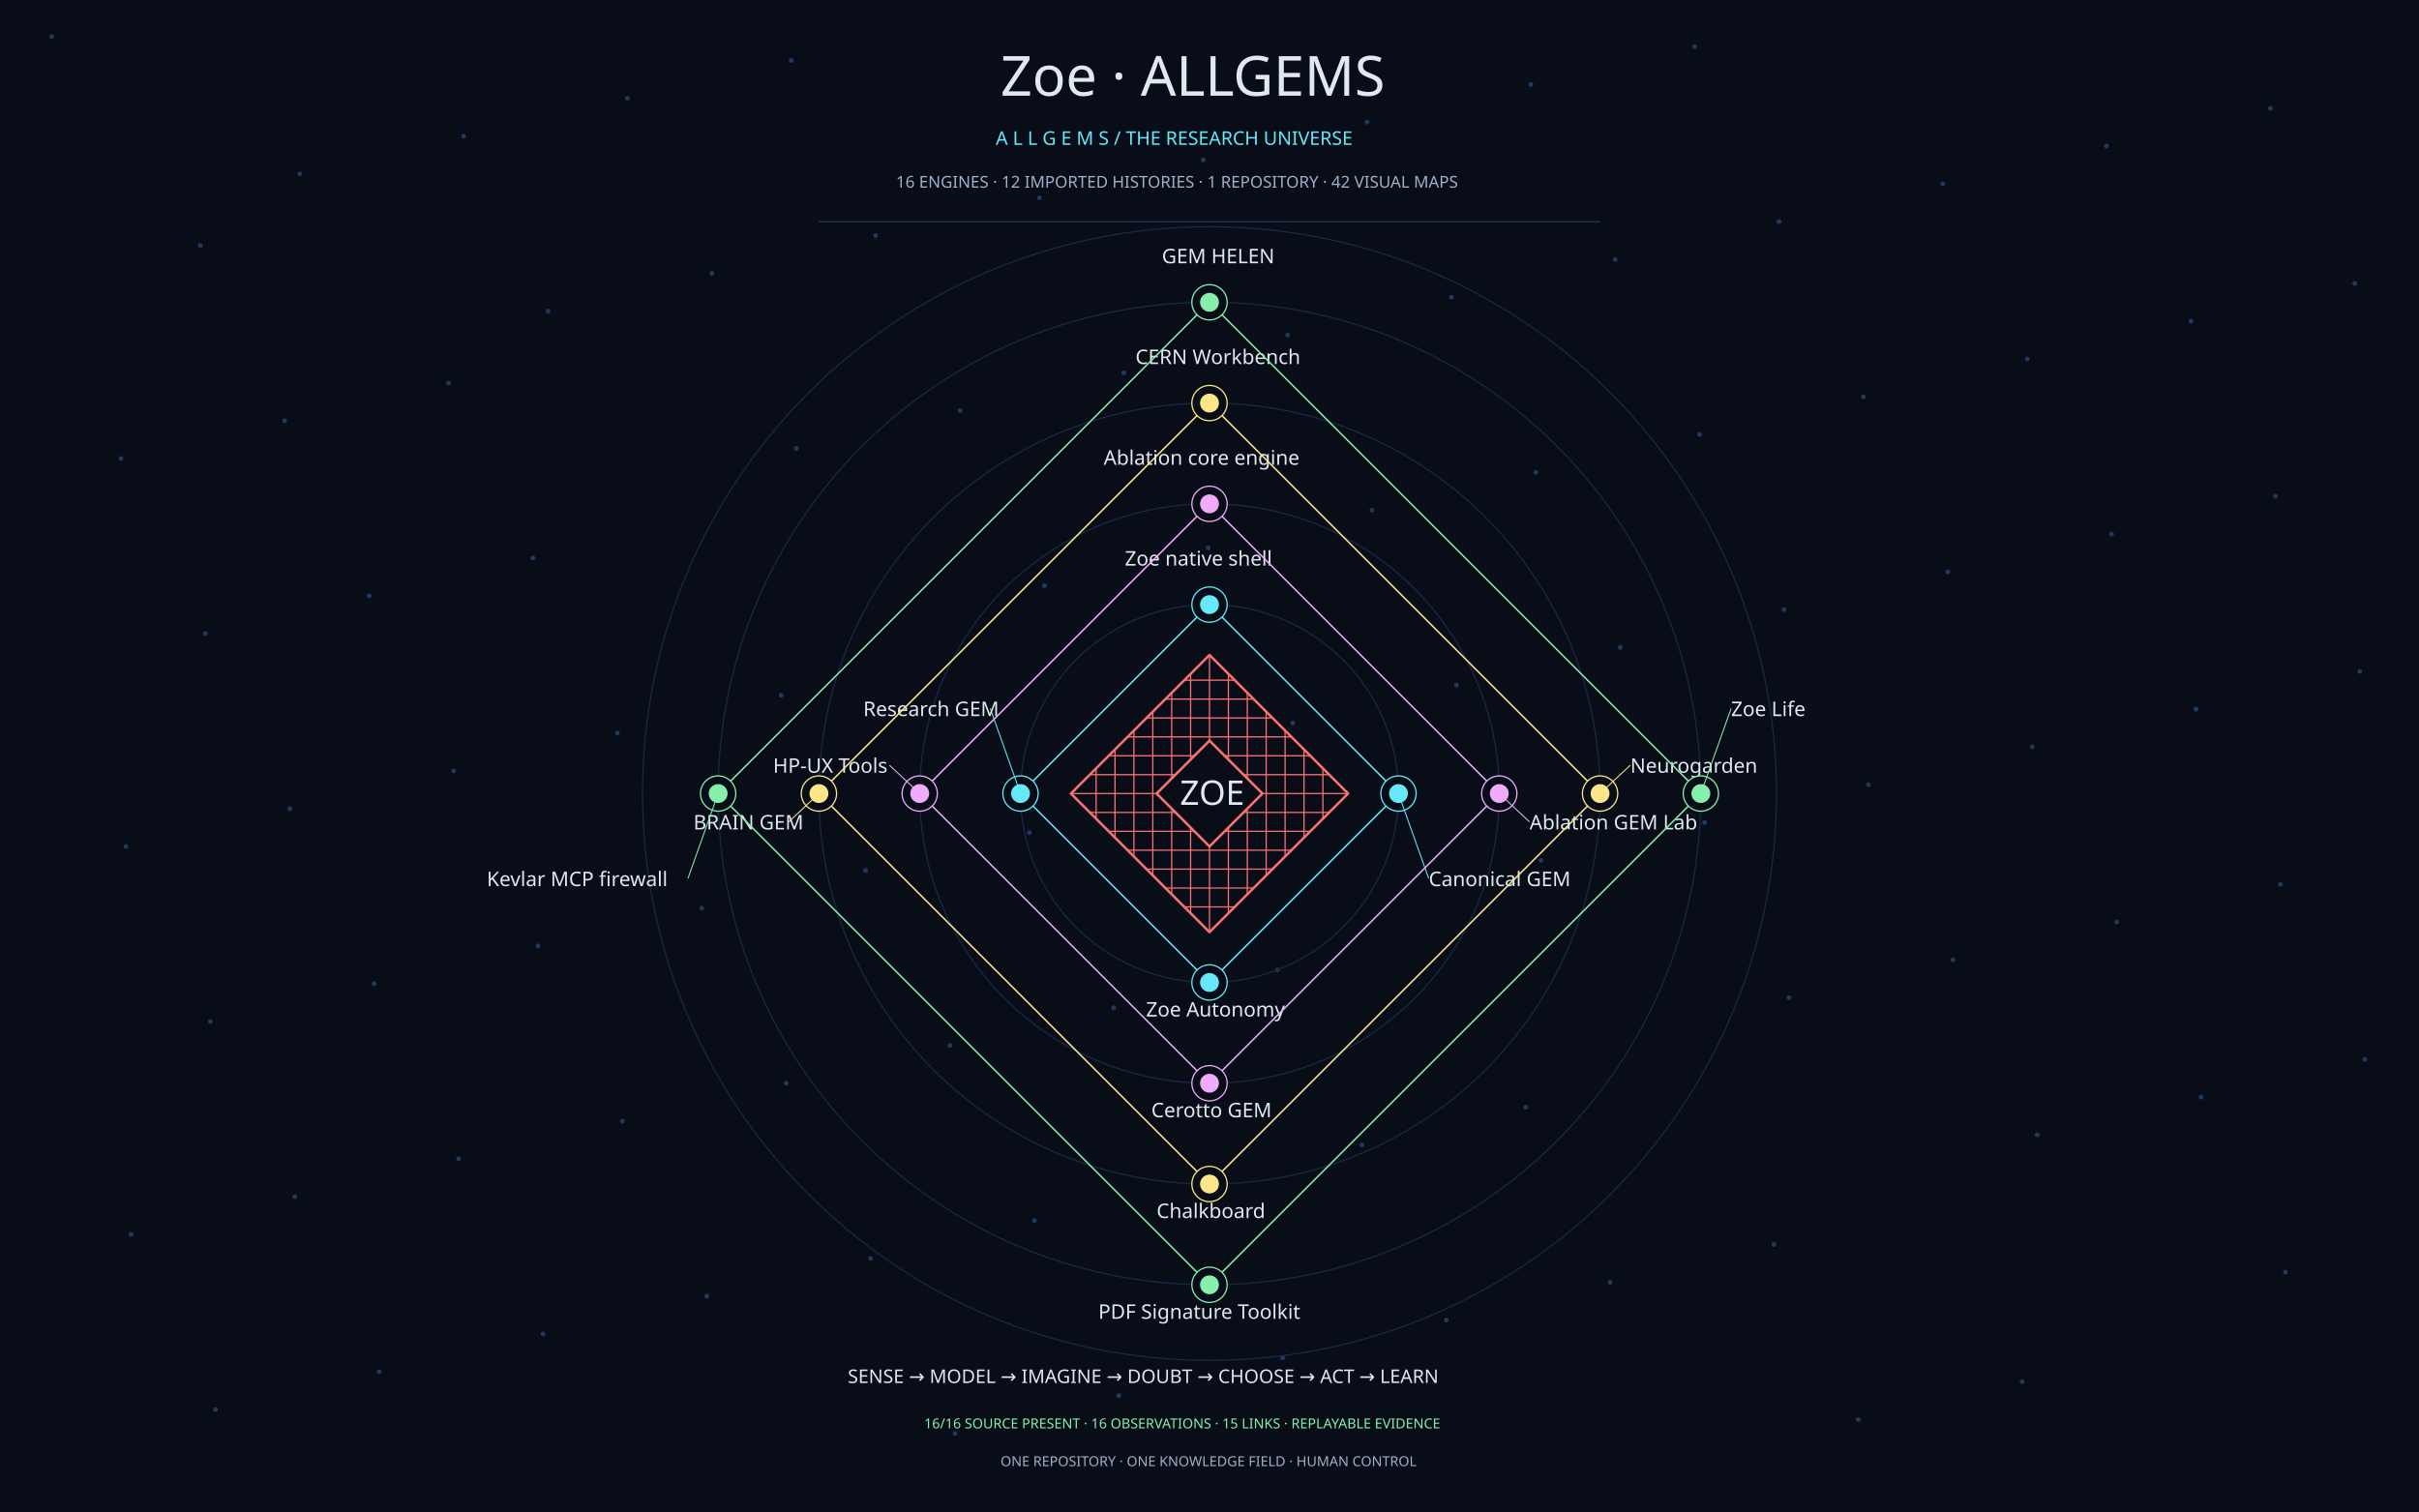
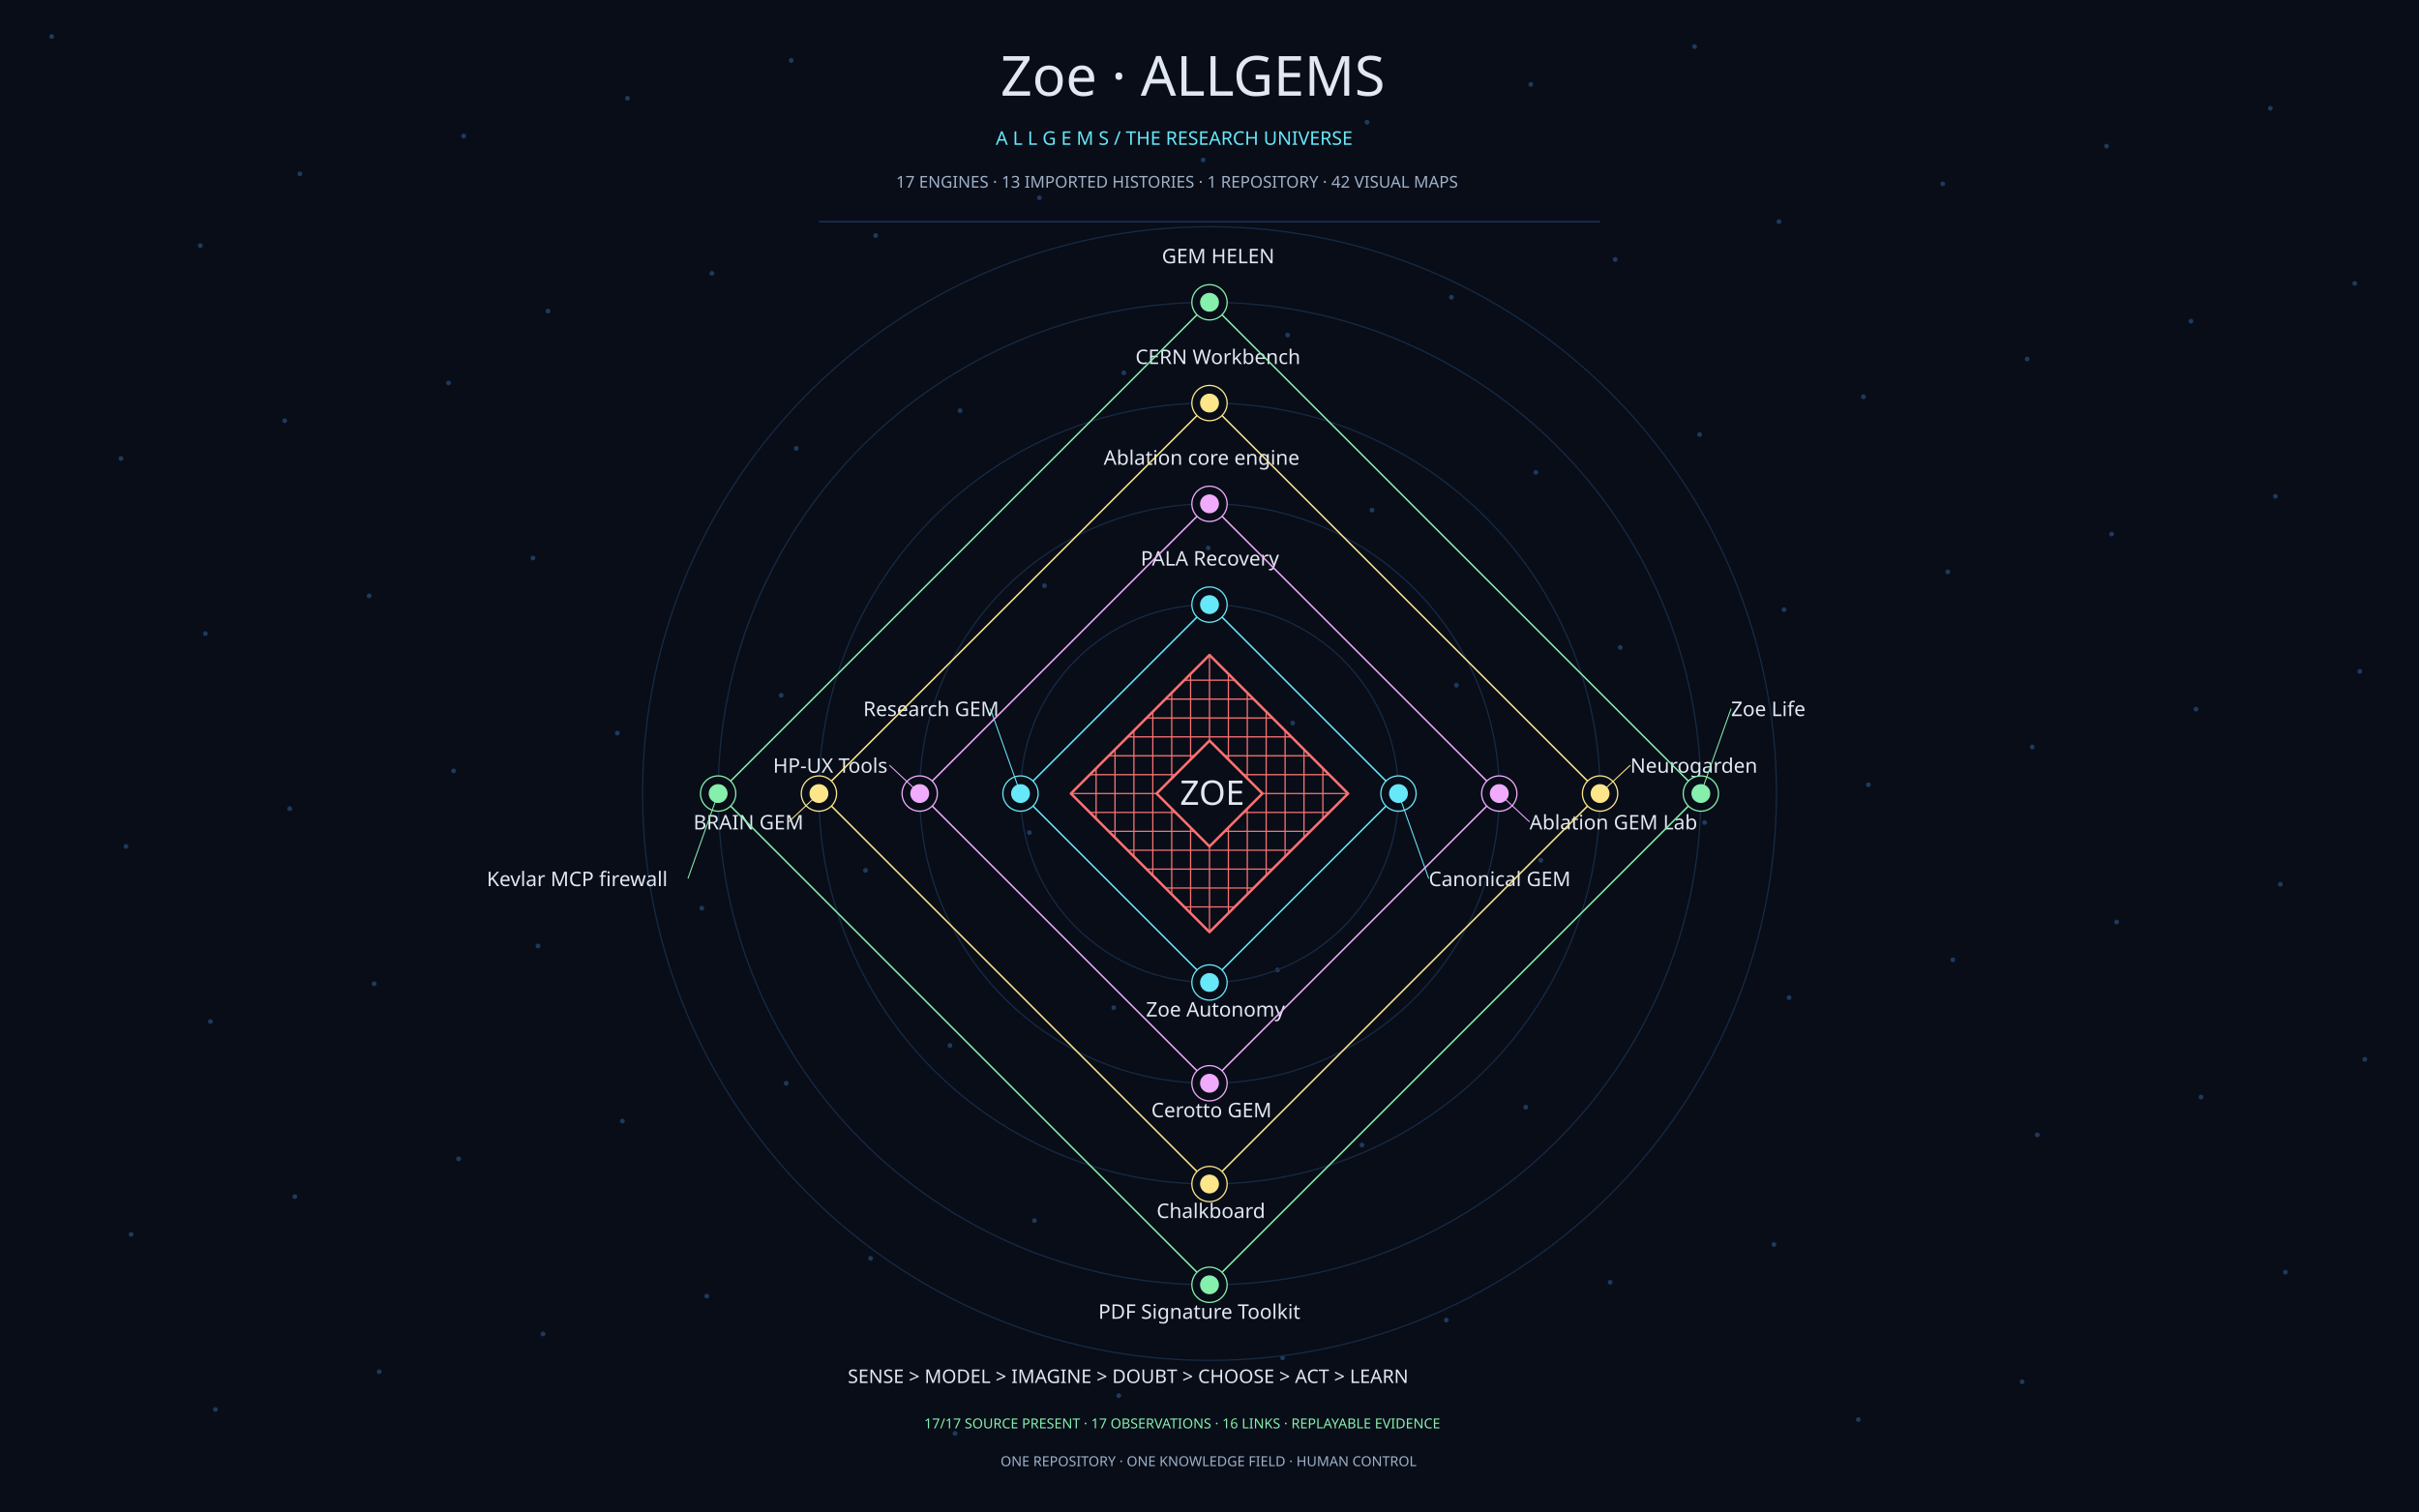
- <svg xmlns="http://www.w3.org/2000/svg" width="1200" height="750" viewBox="0 0 1920 1200" role="img" aria-label="Zoe is allgems">
+ <svg xmlns="http://www.w3.org/2000/svg" width="1920" height="1200" viewBox="0 0 1920 1200" role="img" aria-label="Zoe is allgems">
  <rect x="0" y="0" width="1920.0" height="1200.0" fill="#ffffff" />
  <g data-object-id="background">
    <rect x="0.0" y="0.0" width="1920.0" height="1200.0" fill="#080d18" stroke="#080d18" stroke-width="1.0" />
  </g>
  <g data-object-id="star-0">
    <ellipse cx="41.0" cy="29.0" rx="1.4" ry="1.4" fill="#1e3a5f" stroke="#1e3a5f" stroke-width="1.0" />
  </g>
  <g data-object-id="star-1">
    <ellipse cx="238.0" cy="138.0" rx="1.4" ry="1.4" fill="#1e3a5f" stroke="#1e3a5f" stroke-width="1.0" />
  </g>
  <g data-object-id="star-2">
    <ellipse cx="435.0" cy="247.0" rx="1.4" ry="1.4" fill="#1e3a5f" stroke="#1e3a5f" stroke-width="1.0" />
  </g>
  <g data-object-id="star-3">
    <ellipse cx="632.0" cy="356.0" rx="1.4" ry="1.4" fill="#1e3a5f" stroke="#1e3a5f" stroke-width="1.0" />
  </g>
  <g data-object-id="star-4">
    <ellipse cx="829.0" cy="465.0" rx="1.4" ry="1.4" fill="#1e3a5f" stroke="#1e3a5f" stroke-width="1.0" />
  </g>
  <g data-object-id="star-5">
    <ellipse cx="1026.0" cy="574.0" rx="1.4" ry="1.4" fill="#1e3a5f" stroke="#1e3a5f" stroke-width="1.0" />
  </g>
  <g data-object-id="star-6">
    <ellipse cx="1223.0" cy="683.0" rx="1.4" ry="1.4" fill="#1e3a5f" stroke="#1e3a5f" stroke-width="1.0" />
  </g>
  <g data-object-id="star-7">
    <ellipse cx="1420.0" cy="792.0" rx="1.4" ry="1.4" fill="#1e3a5f" stroke="#1e3a5f" stroke-width="1.0" />
  </g>
  <g data-object-id="star-8">
    <ellipse cx="1617.0" cy="901.0" rx="1.4" ry="1.4" fill="#1e3a5f" stroke="#1e3a5f" stroke-width="1.0" />
  </g>
  <g data-object-id="star-9">
    <ellipse cx="1814.0" cy="1010.0" rx="1.4" ry="1.4" fill="#1e3a5f" stroke="#1e3a5f" stroke-width="1.0" />
  </g>
  <g data-object-id="star-10">
    <ellipse cx="171.0" cy="1119.0" rx="1.4" ry="1.4" fill="#1e3a5f" stroke="#1e3a5f" stroke-width="1.0" />
  </g>
  <g data-object-id="star-11">
    <ellipse cx="368.0" cy="108.0" rx="1.4" ry="1.4" fill="#1e3a5f" stroke="#1e3a5f" stroke-width="1.0" />
  </g>
  <g data-object-id="star-12">
    <ellipse cx="565.0" cy="217.0" rx="1.4" ry="1.4" fill="#1e3a5f" stroke="#1e3a5f" stroke-width="1.0" />
  </g>
  <g data-object-id="star-13">
    <ellipse cx="762.0" cy="326.0" rx="1.4" ry="1.4" fill="#1e3a5f" stroke="#1e3a5f" stroke-width="1.0" />
  </g>
  <g data-object-id="star-14">
    <ellipse cx="959.0" cy="435.0" rx="1.4" ry="1.4" fill="#1e3a5f" stroke="#1e3a5f" stroke-width="1.0" />
  </g>
  <g data-object-id="star-15">
    <ellipse cx="1156.0" cy="544.0" rx="1.4" ry="1.4" fill="#1e3a5f" stroke="#1e3a5f" stroke-width="1.0" />
  </g>
  <g data-object-id="star-16">
    <ellipse cx="1353.0" cy="653.0" rx="1.4" ry="1.4" fill="#1e3a5f" stroke="#1e3a5f" stroke-width="1.0" />
  </g>
  <g data-object-id="star-17">
    <ellipse cx="1550.0" cy="762.0" rx="1.4" ry="1.4" fill="#1e3a5f" stroke="#1e3a5f" stroke-width="1.0" />
  </g>
  <g data-object-id="star-18">
    <ellipse cx="1747.0" cy="871.0" rx="1.4" ry="1.4" fill="#1e3a5f" stroke="#1e3a5f" stroke-width="1.0" />
  </g>
  <g data-object-id="star-19">
    <ellipse cx="104.0" cy="980.0" rx="1.4" ry="1.4" fill="#1e3a5f" stroke="#1e3a5f" stroke-width="1.0" />
  </g>
  <g data-object-id="star-20">
    <ellipse cx="301.0" cy="1089.0" rx="1.4" ry="1.4" fill="#1e3a5f" stroke="#1e3a5f" stroke-width="1.0" />
  </g>
  <g data-object-id="star-21">
    <ellipse cx="498.0" cy="78.0" rx="1.4" ry="1.4" fill="#1e3a5f" stroke="#1e3a5f" stroke-width="1.0" />
  </g>
  <g data-object-id="star-22">
    <ellipse cx="695.0" cy="187.0" rx="1.4" ry="1.4" fill="#1e3a5f" stroke="#1e3a5f" stroke-width="1.0" />
  </g>
  <g data-object-id="star-23">
    <ellipse cx="892.0" cy="296.0" rx="1.4" ry="1.4" fill="#1e3a5f" stroke="#1e3a5f" stroke-width="1.0" />
  </g>
  <g data-object-id="star-24">
    <ellipse cx="1089.0" cy="405.0" rx="1.4" ry="1.4" fill="#1e3a5f" stroke="#1e3a5f" stroke-width="1.0" />
  </g>
  <g data-object-id="star-25">
    <ellipse cx="1286.0" cy="514.0" rx="1.4" ry="1.4" fill="#1e3a5f" stroke="#1e3a5f" stroke-width="1.0" />
  </g>
  <g data-object-id="star-26">
    <ellipse cx="1483.0" cy="623.0" rx="1.4" ry="1.4" fill="#1e3a5f" stroke="#1e3a5f" stroke-width="1.0" />
  </g>
  <g data-object-id="star-27">
    <ellipse cx="1680.0" cy="732.0" rx="1.4" ry="1.4" fill="#1e3a5f" stroke="#1e3a5f" stroke-width="1.0" />
  </g>
  <g data-object-id="star-28">
    <ellipse cx="1877.0" cy="841.0" rx="1.4" ry="1.4" fill="#1e3a5f" stroke="#1e3a5f" stroke-width="1.0" />
  </g>
  <g data-object-id="star-29">
    <ellipse cx="234.0" cy="950.0" rx="1.4" ry="1.4" fill="#1e3a5f" stroke="#1e3a5f" stroke-width="1.0" />
  </g>
  <g data-object-id="star-30">
    <ellipse cx="431.0" cy="1059.0" rx="1.4" ry="1.4" fill="#1e3a5f" stroke="#1e3a5f" stroke-width="1.0" />
  </g>
  <g data-object-id="star-31">
    <ellipse cx="628.0" cy="48.0" rx="1.4" ry="1.4" fill="#1e3a5f" stroke="#1e3a5f" stroke-width="1.0" />
  </g>
  <g data-object-id="star-32">
    <ellipse cx="825.0" cy="157.0" rx="1.4" ry="1.4" fill="#1e3a5f" stroke="#1e3a5f" stroke-width="1.0" />
  </g>
  <g data-object-id="star-33">
    <ellipse cx="1022.0" cy="266.0" rx="1.4" ry="1.4" fill="#1e3a5f" stroke="#1e3a5f" stroke-width="1.0" />
  </g>
  <g data-object-id="star-34">
    <ellipse cx="1219.0" cy="375.0" rx="1.4" ry="1.4" fill="#1e3a5f" stroke="#1e3a5f" stroke-width="1.0" />
  </g>
  <g data-object-id="star-35">
    <ellipse cx="1416.0" cy="484.0" rx="1.4" ry="1.4" fill="#1e3a5f" stroke="#1e3a5f" stroke-width="1.0" />
  </g>
  <g data-object-id="star-36">
    <ellipse cx="1613.0" cy="593.0" rx="1.4" ry="1.4" fill="#1e3a5f" stroke="#1e3a5f" stroke-width="1.0" />
  </g>
  <g data-object-id="star-37">
    <ellipse cx="1810.0" cy="702.0" rx="1.4" ry="1.4" fill="#1e3a5f" stroke="#1e3a5f" stroke-width="1.0" />
  </g>
  <g data-object-id="star-38">
    <ellipse cx="167.0" cy="811.0" rx="1.4" ry="1.4" fill="#1e3a5f" stroke="#1e3a5f" stroke-width="1.0" />
  </g>
  <g data-object-id="star-39">
    <ellipse cx="364.0" cy="920.0" rx="1.4" ry="1.4" fill="#1e3a5f" stroke="#1e3a5f" stroke-width="1.0" />
  </g>
  <g data-object-id="star-40">
    <ellipse cx="561.0" cy="1029.0" rx="1.4" ry="1.4" fill="#1e3a5f" stroke="#1e3a5f" stroke-width="1.0" />
  </g>
  <g data-object-id="star-41">
    <ellipse cx="758.0" cy="1138.0" rx="1.4" ry="1.4" fill="#1e3a5f" stroke="#1e3a5f" stroke-width="1.0" />
  </g>
  <g data-object-id="star-42">
    <ellipse cx="955.0" cy="127.0" rx="1.4" ry="1.4" fill="#1e3a5f" stroke="#1e3a5f" stroke-width="1.0" />
  </g>
  <g data-object-id="star-43">
    <ellipse cx="1152.0" cy="236.0" rx="1.4" ry="1.4" fill="#1e3a5f" stroke="#1e3a5f" stroke-width="1.0" />
  </g>
  <g data-object-id="star-44">
    <ellipse cx="1349.0" cy="345.0" rx="1.4" ry="1.4" fill="#1e3a5f" stroke="#1e3a5f" stroke-width="1.0" />
  </g>
  <g data-object-id="star-45">
    <ellipse cx="1546.0" cy="454.0" rx="1.4" ry="1.4" fill="#1e3a5f" stroke="#1e3a5f" stroke-width="1.0" />
  </g>
  <g data-object-id="star-46">
    <ellipse cx="1743.0" cy="563.0" rx="1.4" ry="1.4" fill="#1e3a5f" stroke="#1e3a5f" stroke-width="1.0" />
  </g>
  <g data-object-id="star-47">
    <ellipse cx="100.0" cy="672.0" rx="1.4" ry="1.4" fill="#1e3a5f" stroke="#1e3a5f" stroke-width="1.0" />
  </g>
  <g data-object-id="star-48">
    <ellipse cx="297.0" cy="781.0" rx="1.4" ry="1.4" fill="#1e3a5f" stroke="#1e3a5f" stroke-width="1.0" />
  </g>
  <g data-object-id="star-49">
    <ellipse cx="494.0" cy="890.0" rx="1.4" ry="1.4" fill="#1e3a5f" stroke="#1e3a5f" stroke-width="1.0" />
  </g>
  <g data-object-id="star-50">
    <ellipse cx="691.0" cy="999.0" rx="1.4" ry="1.4" fill="#1e3a5f" stroke="#1e3a5f" stroke-width="1.0" />
  </g>
  <g data-object-id="star-51">
    <ellipse cx="888.0" cy="1108.0" rx="1.4" ry="1.4" fill="#1e3a5f" stroke="#1e3a5f" stroke-width="1.0" />
  </g>
  <g data-object-id="star-52">
    <ellipse cx="1085.0" cy="97.0" rx="1.4" ry="1.4" fill="#1e3a5f" stroke="#1e3a5f" stroke-width="1.0" />
  </g>
  <g data-object-id="star-53">
    <ellipse cx="1282.0" cy="206.0" rx="1.4" ry="1.4" fill="#1e3a5f" stroke="#1e3a5f" stroke-width="1.0" />
  </g>
  <g data-object-id="star-54">
    <ellipse cx="1479.0" cy="315.0" rx="1.4" ry="1.4" fill="#1e3a5f" stroke="#1e3a5f" stroke-width="1.0" />
  </g>
  <g data-object-id="star-55">
    <ellipse cx="1676.0" cy="424.0" rx="1.4" ry="1.4" fill="#1e3a5f" stroke="#1e3a5f" stroke-width="1.0" />
  </g>
  <g data-object-id="star-56">
    <ellipse cx="1873.0" cy="533.0" rx="1.4" ry="1.4" fill="#1e3a5f" stroke="#1e3a5f" stroke-width="1.0" />
  </g>
  <g data-object-id="star-57">
    <ellipse cx="230.0" cy="642.0" rx="1.4" ry="1.4" fill="#1e3a5f" stroke="#1e3a5f" stroke-width="1.0" />
  </g>
  <g data-object-id="star-58">
    <ellipse cx="427.0" cy="751.0" rx="1.4" ry="1.4" fill="#1e3a5f" stroke="#1e3a5f" stroke-width="1.0" />
  </g>
  <g data-object-id="star-59">
    <ellipse cx="624.0" cy="860.0" rx="1.4" ry="1.4" fill="#1e3a5f" stroke="#1e3a5f" stroke-width="1.0" />
  </g>
  <g data-object-id="star-60">
    <ellipse cx="821.0" cy="969.0" rx="1.4" ry="1.4" fill="#1e3a5f" stroke="#1e3a5f" stroke-width="1.0" />
  </g>
  <g data-object-id="star-61">
    <ellipse cx="1018.0" cy="1078.0" rx="1.4" ry="1.4" fill="#1e3a5f" stroke="#1e3a5f" stroke-width="1.0" />
  </g>
  <g data-object-id="star-62">
    <ellipse cx="1215.0" cy="67.0" rx="1.4" ry="1.4" fill="#1e3a5f" stroke="#1e3a5f" stroke-width="1.0" />
  </g>
  <g data-object-id="star-63">
    <ellipse cx="1412.0" cy="176.0" rx="1.4" ry="1.4" fill="#1e3a5f" stroke="#1e3a5f" stroke-width="1.0" />
  </g>
  <g data-object-id="star-64">
    <ellipse cx="1609.0" cy="285.0" rx="1.4" ry="1.4" fill="#1e3a5f" stroke="#1e3a5f" stroke-width="1.0" />
  </g>
  <g data-object-id="star-65">
    <ellipse cx="1806.0" cy="394.0" rx="1.4" ry="1.4" fill="#1e3a5f" stroke="#1e3a5f" stroke-width="1.0" />
  </g>
  <g data-object-id="star-66">
    <ellipse cx="163.0" cy="503.0" rx="1.4" ry="1.4" fill="#1e3a5f" stroke="#1e3a5f" stroke-width="1.0" />
  </g>
  <g data-object-id="star-67">
    <ellipse cx="360.0" cy="612.0" rx="1.4" ry="1.4" fill="#1e3a5f" stroke="#1e3a5f" stroke-width="1.0" />
  </g>
  <g data-object-id="star-68">
    <ellipse cx="557.0" cy="721.0" rx="1.4" ry="1.4" fill="#1e3a5f" stroke="#1e3a5f" stroke-width="1.0" />
  </g>
  <g data-object-id="star-69">
    <ellipse cx="754.0" cy="830.0" rx="1.4" ry="1.4" fill="#1e3a5f" stroke="#1e3a5f" stroke-width="1.0" />
  </g>
  <g data-object-id="star-70">
    <ellipse cx="951.0" cy="939.0" rx="1.4" ry="1.4" fill="#1e3a5f" stroke="#1e3a5f" stroke-width="1.0" />
  </g>
  <g data-object-id="star-71">
    <ellipse cx="1148.0" cy="1048.0" rx="1.4" ry="1.4" fill="#1e3a5f" stroke="#1e3a5f" stroke-width="1.0" />
  </g>
  <g data-object-id="star-72">
    <ellipse cx="1345.0" cy="37.0" rx="1.4" ry="1.4" fill="#1e3a5f" stroke="#1e3a5f" stroke-width="1.0" />
  </g>
  <g data-object-id="star-73">
    <ellipse cx="1542.0" cy="146.0" rx="1.4" ry="1.4" fill="#1e3a5f" stroke="#1e3a5f" stroke-width="1.0" />
  </g>
  <g data-object-id="star-74">
    <ellipse cx="1739.0" cy="255.0" rx="1.4" ry="1.4" fill="#1e3a5f" stroke="#1e3a5f" stroke-width="1.0" />
  </g>
  <g data-object-id="star-75">
    <ellipse cx="96.0" cy="364.0" rx="1.4" ry="1.4" fill="#1e3a5f" stroke="#1e3a5f" stroke-width="1.0" />
  </g>
  <g data-object-id="star-76">
    <ellipse cx="293.0" cy="473.0" rx="1.4" ry="1.4" fill="#1e3a5f" stroke="#1e3a5f" stroke-width="1.0" />
  </g>
  <g data-object-id="star-77">
    <ellipse cx="490.0" cy="582.0" rx="1.4" ry="1.4" fill="#1e3a5f" stroke="#1e3a5f" stroke-width="1.0" />
  </g>
  <g data-object-id="star-78">
    <ellipse cx="687.0" cy="691.0" rx="1.4" ry="1.4" fill="#1e3a5f" stroke="#1e3a5f" stroke-width="1.0" />
  </g>
  <g data-object-id="star-79">
    <ellipse cx="884.0" cy="800.0" rx="1.4" ry="1.4" fill="#1e3a5f" stroke="#1e3a5f" stroke-width="1.0" />
  </g>
  <g data-object-id="star-80">
    <ellipse cx="1081.0" cy="909.0" rx="1.4" ry="1.4" fill="#1e3a5f" stroke="#1e3a5f" stroke-width="1.0" />
  </g>
  <g data-object-id="star-81">
    <ellipse cx="1278.0" cy="1018.0" rx="1.4" ry="1.4" fill="#1e3a5f" stroke="#1e3a5f" stroke-width="1.0" />
  </g>
  <g data-object-id="star-82">
    <ellipse cx="1475.0" cy="1127.0" rx="1.4" ry="1.4" fill="#1e3a5f" stroke="#1e3a5f" stroke-width="1.0" />
  </g>
  <g data-object-id="star-83">
    <ellipse cx="1672.0" cy="116.0" rx="1.4" ry="1.4" fill="#1e3a5f" stroke="#1e3a5f" stroke-width="1.0" />
  </g>
  <g data-object-id="star-84">
    <ellipse cx="1869.0" cy="225.0" rx="1.4" ry="1.4" fill="#1e3a5f" stroke="#1e3a5f" stroke-width="1.0" />
  </g>
  <g data-object-id="star-85">
    <ellipse cx="226.0" cy="334.0" rx="1.4" ry="1.4" fill="#1e3a5f" stroke="#1e3a5f" stroke-width="1.0" />
  </g>
  <g data-object-id="star-86">
    <ellipse cx="423.0" cy="443.0" rx="1.4" ry="1.4" fill="#1e3a5f" stroke="#1e3a5f" stroke-width="1.0" />
  </g>
  <g data-object-id="star-87">
    <ellipse cx="620.0" cy="552.0" rx="1.4" ry="1.4" fill="#1e3a5f" stroke="#1e3a5f" stroke-width="1.0" />
  </g>
  <g data-object-id="star-88">
    <ellipse cx="817.0" cy="661.0" rx="1.4" ry="1.4" fill="#1e3a5f" stroke="#1e3a5f" stroke-width="1.0" />
  </g>
  <g data-object-id="star-89">
    <ellipse cx="1014.0" cy="770.0" rx="1.4" ry="1.4" fill="#1e3a5f" stroke="#1e3a5f" stroke-width="1.0" />
  </g>
  <g data-object-id="star-90">
    <ellipse cx="1211.0" cy="879.0" rx="1.4" ry="1.4" fill="#1e3a5f" stroke="#1e3a5f" stroke-width="1.0" />
  </g>
  <g data-object-id="star-91">
    <ellipse cx="1408.0" cy="988.0" rx="1.4" ry="1.4" fill="#1e3a5f" stroke="#1e3a5f" stroke-width="1.0" />
  </g>
  <g data-object-id="star-92">
    <ellipse cx="1605.0" cy="1097.0" rx="1.4" ry="1.4" fill="#1e3a5f" stroke="#1e3a5f" stroke-width="1.0" />
  </g>
  <g data-object-id="star-93">
    <ellipse cx="1802.0" cy="86.0" rx="1.4" ry="1.4" fill="#1e3a5f" stroke="#1e3a5f" stroke-width="1.0" />
  </g>
  <g data-object-id="star-94">
    <ellipse cx="159.0" cy="195.0" rx="1.4" ry="1.4" fill="#1e3a5f" stroke="#1e3a5f" stroke-width="1.0" />
  </g>
  <g data-object-id="star-95">
    <ellipse cx="356.0" cy="304.0" rx="1.4" ry="1.4" fill="#1e3a5f" stroke="#1e3a5f" stroke-width="1.0" />
  </g>
  <g data-object-id="title">
    <text x="794.12" y="76.0" font-family="sans-serif" font-size="44.0" fill="#e2e8f0">Zoe · ALLGEMS</text>
  </g>
  <g data-object-id="subtitle">
    <text x="790.35" y="115.0" font-family="sans-serif" font-size="15.0" fill="#67e8f9">A L L G E M S  /  THE RESEARCH UNIVERSE</text>
  </g>
  <g data-object-id="scope">
-     <text x="711.18" y="149.0" font-family="sans-serif" font-size="13.0" fill="#9fb1c8">16 ENGINES · 12 IMPORTED HISTORIES · 1 REPOSITORY · 42 VISUAL MAPS</text>
+     <text x="711.18" y="149.0" font-family="sans-serif" font-size="13.0" fill="#9fb1c8">17 ENGINES · 13 IMPORTED HISTORIES · 1 REPOSITORY · 42 VISUAL MAPS</text>
  </g>
  <g data-object-id="header-rule">
    <polyline points="650,176 1270,176" stroke-linejoin="round" fill="none" stroke="#1e3a5f" stroke-width="1.0" />
  </g>
  <g data-object-id="orbit-150">
    <ellipse cx="960.0" cy="630.0" rx="150.0" ry="150.0" fill="none" stroke="#162a44" stroke-width="1.0" />
  </g>
  <g data-object-id="orbit-230">
    <ellipse cx="960.0" cy="630.0" rx="230.0" ry="230.0" fill="none" stroke="#162a44" stroke-width="1.0" />
  </g>
  <g data-object-id="orbit-310">
    <ellipse cx="960.0" cy="630.0" rx="310.0" ry="310.0" fill="none" stroke="#162a44" stroke-width="1.0" />
  </g>
  <g data-object-id="orbit-390">
    <ellipse cx="960.0" cy="630.0" rx="390.0" ry="390.0" fill="none" stroke="#162a44" stroke-width="1.0" />
  </g>
  <g data-object-id="orbit-450">
    <ellipse cx="960.0" cy="630.0" rx="450.0" ry="450.0" fill="none" stroke="#162a44" stroke-width="1.0" />
  </g>
  <g data-object-id="diamond-ring-0">
    <polygon points="960,480 1110,630 960,780 810,630 960,480" stroke-linejoin="round" fill="none" stroke="#67e8f9" stroke-width="1.2" />
  </g>
-   <g data-object-id="engine-zoe-native-shell-halo">
+   <g data-object-id="engine-pala-recovery-halo">
    <ellipse cx="960.0" cy="480.0" rx="14.0" ry="14.0" fill="#080d18" stroke="#67e8f9" stroke-width="1.0" />
  </g>
-   <g data-object-id="engine-zoe-native-shell-core">
+   <g data-object-id="engine-pala-recovery-core">
    <ellipse cx="960.0" cy="480.0" rx="7.0" ry="7.0" fill="#67e8f9" stroke="#67e8f9" stroke-width="1.0" />
  </g>
-   <g data-object-id="engine-zoe-native-shell-label">
-     <text x="892.8" y="449.0" font-family="sans-serif" font-size="16.0" fill="#e2e8f0">Zoe native shell</text>
+   <g data-object-id="engine-pala-recovery-label">
+     <text x="905.4" y="449.0" font-family="sans-serif" font-size="16.0" fill="#e2e8f0">PALA Recovery</text>
  </g>
  <g data-object-id="engine-canonical-gem-halo">
    <ellipse cx="1110.0" cy="630.0" rx="14.0" ry="14.0" fill="#080d18" stroke="#67e8f9" stroke-width="1.0" />
  </g>
  <g data-object-id="engine-canonical-gem-core">
    <ellipse cx="1110.0" cy="630.0" rx="7.0" ry="7.0" fill="#67e8f9" stroke="#67e8f9" stroke-width="1.0" />
  </g>
  <g data-object-id="engine-canonical-gem-leader">
    <polyline points="1110,630 1134,697.5" stroke-linejoin="round" fill="none" stroke="#67e8f9" stroke-width="0.8" />
  </g>
  <g data-object-id="engine-canonical-gem-label">
    <text x="1134.0" y="703.5" font-family="sans-serif" font-size="16.0" fill="#e2e8f0">Canonical GEM</text>
  </g>
  <g data-object-id="engine-zoe-autonomy-halo">
    <ellipse cx="960.0" cy="780.0" rx="14.0" ry="14.0" fill="#080d18" stroke="#67e8f9" stroke-width="1.0" />
  </g>
  <g data-object-id="engine-zoe-autonomy-core">
    <ellipse cx="960.0" cy="780.0" rx="7.0" ry="7.0" fill="#67e8f9" stroke="#67e8f9" stroke-width="1.0" />
  </g>
  <g data-object-id="engine-zoe-autonomy-label">
    <text x="909.6" y="807.0" font-family="sans-serif" font-size="16.0" fill="#e2e8f0">Zoe Autonomy</text>
  </g>
  <g data-object-id="engine-research-gem-halo">
    <ellipse cx="810.0" cy="630.0" rx="14.0" ry="14.0" fill="#080d18" stroke="#67e8f9" stroke-width="1.0" />
  </g>
  <g data-object-id="engine-research-gem-core">
    <ellipse cx="810.0" cy="630.0" rx="7.0" ry="7.0" fill="#67e8f9" stroke="#67e8f9" stroke-width="1.0" />
  </g>
  <g data-object-id="engine-research-gem-leader">
    <polyline points="810,630 786,562.5" stroke-linejoin="round" fill="none" stroke="#67e8f9" stroke-width="0.8" />
  </g>
  <g data-object-id="engine-research-gem-label">
    <text x="685.2" y="568.5" font-family="sans-serif" font-size="16.0" fill="#e2e8f0">Research GEM</text>
  </g>
  <g data-object-id="diamond-ring-1">
    <polygon points="960,400 1190,630 960,860 730,630 960,400" stroke-linejoin="round" fill="none" stroke="#f0abfc" stroke-width="1.2" />
  </g>
  <g data-object-id="engine-ablation-core-engine-halo">
    <ellipse cx="960.0" cy="400.0" rx="14.0" ry="14.0" fill="#080d18" stroke="#f0abfc" stroke-width="1.0" />
  </g>
  <g data-object-id="engine-ablation-core-engine-core">
    <ellipse cx="960.0" cy="400.0" rx="7.0" ry="7.0" fill="#f0abfc" stroke="#f0abfc" stroke-width="1.0" />
  </g>
  <g data-object-id="engine-ablation-core-engine-label">
    <text x="876.0" y="369.0" font-family="sans-serif" font-size="16.0" fill="#e2e8f0">Ablation core engine</text>
  </g>
  <g data-object-id="engine-ablation-gem-lab-halo">
    <ellipse cx="1190.0" cy="630.0" rx="14.0" ry="14.0" fill="#080d18" stroke="#f0abfc" stroke-width="1.0" />
  </g>
  <g data-object-id="engine-ablation-gem-lab-core">
    <ellipse cx="1190.0" cy="630.0" rx="7.0" ry="7.0" fill="#f0abfc" stroke="#f0abfc" stroke-width="1.0" />
  </g>
  <g data-object-id="engine-ablation-gem-lab-leader">
    <polyline points="1190,630 1214,652.5" stroke-linejoin="round" fill="none" stroke="#f0abfc" stroke-width="0.8" />
  </g>
  <g data-object-id="engine-ablation-gem-lab-label">
    <text x="1214.0" y="658.5" font-family="sans-serif" font-size="16.0" fill="#e2e8f0">Ablation GEM Lab</text>
  </g>
  <g data-object-id="engine-cerotto-gem-halo">
    <ellipse cx="960.0" cy="860.0" rx="14.0" ry="14.0" fill="#080d18" stroke="#f0abfc" stroke-width="1.0" />
  </g>
  <g data-object-id="engine-cerotto-gem-core">
    <ellipse cx="960.0" cy="860.0" rx="7.0" ry="7.0" fill="#f0abfc" stroke="#f0abfc" stroke-width="1.0" />
  </g>
  <g data-object-id="engine-cerotto-gem-label">
    <text x="913.8" y="887.0" font-family="sans-serif" font-size="16.0" fill="#e2e8f0">Cerotto GEM</text>
  </g>
  <g data-object-id="engine-hp-ux-tools-halo">
    <ellipse cx="730.0" cy="630.0" rx="14.0" ry="14.0" fill="#080d18" stroke="#f0abfc" stroke-width="1.0" />
  </g>
  <g data-object-id="engine-hp-ux-tools-core">
    <ellipse cx="730.0" cy="630.0" rx="7.0" ry="7.0" fill="#f0abfc" stroke="#f0abfc" stroke-width="1.0" />
  </g>
  <g data-object-id="engine-hp-ux-tools-leader">
    <polyline points="730,630 706,607.5" stroke-linejoin="round" fill="none" stroke="#f0abfc" stroke-width="0.8" />
  </g>
  <g data-object-id="engine-hp-ux-tools-label">
    <text x="613.6" y="613.5" font-family="sans-serif" font-size="16.0" fill="#e2e8f0">HP-UX Tools</text>
  </g>
  <g data-object-id="diamond-ring-2">
    <polygon points="960,320 1270,630 960,940 650,630 960,320" stroke-linejoin="round" fill="none" stroke="#fde68a" stroke-width="1.2" />
  </g>
  <g data-object-id="engine-cern-workbench-halo">
    <ellipse cx="960.0" cy="320.0" rx="14.0" ry="14.0" fill="#080d18" stroke="#fde68a" stroke-width="1.0" />
  </g>
  <g data-object-id="engine-cern-workbench-core">
    <ellipse cx="960.0" cy="320.0" rx="7.0" ry="7.0" fill="#fde68a" stroke="#fde68a" stroke-width="1.0" />
  </g>
  <g data-object-id="engine-cern-workbench-label">
    <text x="901.2" y="289.0" font-family="sans-serif" font-size="16.0" fill="#e2e8f0">CERN Workbench</text>
  </g>
  <g data-object-id="engine-neurogarden-halo">
    <ellipse cx="1270.0" cy="630.0" rx="14.0" ry="14.0" fill="#080d18" stroke="#fde68a" stroke-width="1.0" />
  </g>
  <g data-object-id="engine-neurogarden-core">
    <ellipse cx="1270.0" cy="630.0" rx="7.0" ry="7.0" fill="#fde68a" stroke="#fde68a" stroke-width="1.0" />
  </g>
  <g data-object-id="engine-neurogarden-leader">
    <polyline points="1270,630 1294,607.5" stroke-linejoin="round" fill="none" stroke="#fde68a" stroke-width="0.8" />
  </g>
  <g data-object-id="engine-neurogarden-label">
    <text x="1294.0" y="613.5" font-family="sans-serif" font-size="16.0" fill="#e2e8f0">Neurogarden</text>
  </g>
  <g data-object-id="engine-chalkboard-halo">
    <ellipse cx="960.0" cy="940.0" rx="14.0" ry="14.0" fill="#080d18" stroke="#fde68a" stroke-width="1.0" />
  </g>
  <g data-object-id="engine-chalkboard-core">
    <ellipse cx="960.0" cy="940.0" rx="7.0" ry="7.0" fill="#fde68a" stroke="#fde68a" stroke-width="1.0" />
  </g>
  <g data-object-id="engine-chalkboard-label">
    <text x="918.0" y="967.0" font-family="sans-serif" font-size="16.0" fill="#e2e8f0">Chalkboard</text>
  </g>
  <g data-object-id="engine-brain-gem-halo">
    <ellipse cx="650.0" cy="630.0" rx="14.0" ry="14.0" fill="#080d18" stroke="#fde68a" stroke-width="1.0" />
  </g>
  <g data-object-id="engine-brain-gem-core">
    <ellipse cx="650.0" cy="630.0" rx="7.0" ry="7.0" fill="#fde68a" stroke="#fde68a" stroke-width="1.0" />
  </g>
  <g data-object-id="engine-brain-gem-leader">
    <polyline points="650,630 626,652.5" stroke-linejoin="round" fill="none" stroke="#fde68a" stroke-width="0.8" />
  </g>
  <g data-object-id="engine-brain-gem-label">
    <text x="550.4" y="658.5" font-family="sans-serif" font-size="16.0" fill="#e2e8f0">BRAIN GEM</text>
  </g>
  <g data-object-id="diamond-ring-3">
    <polygon points="960,240 1350,630 960,1020 570,630 960,240" stroke-linejoin="round" fill="none" stroke="#86efac" stroke-width="1.2" />
  </g>
  <g data-object-id="engine-gem-helen-halo">
    <ellipse cx="960.0" cy="240.0" rx="14.0" ry="14.0" fill="#080d18" stroke="#86efac" stroke-width="1.0" />
  </g>
  <g data-object-id="engine-gem-helen-core">
    <ellipse cx="960.0" cy="240.0" rx="7.0" ry="7.0" fill="#86efac" stroke="#86efac" stroke-width="1.0" />
  </g>
  <g data-object-id="engine-gem-helen-label">
    <text x="922.2" y="209.0" font-family="sans-serif" font-size="16.0" fill="#e2e8f0">GEM HELEN</text>
  </g>
  <g data-object-id="engine-zoe-life-halo">
    <ellipse cx="1350.0" cy="630.0" rx="14.0" ry="14.0" fill="#080d18" stroke="#86efac" stroke-width="1.0" />
  </g>
  <g data-object-id="engine-zoe-life-core">
    <ellipse cx="1350.0" cy="630.0" rx="7.0" ry="7.0" fill="#86efac" stroke="#86efac" stroke-width="1.0" />
  </g>
  <g data-object-id="engine-zoe-life-leader">
    <polyline points="1350,630 1374,562.5" stroke-linejoin="round" fill="none" stroke="#86efac" stroke-width="0.8" />
  </g>
  <g data-object-id="engine-zoe-life-label">
    <text x="1374.0" y="568.5" font-family="sans-serif" font-size="16.0" fill="#e2e8f0">Zoe Life</text>
  </g>
  <g data-object-id="engine-pdf-signature-toolkit-halo">
    <ellipse cx="960.0" cy="1020.0" rx="14.0" ry="14.0" fill="#080d18" stroke="#86efac" stroke-width="1.0" />
  </g>
  <g data-object-id="engine-pdf-signature-toolkit-core">
    <ellipse cx="960.0" cy="1020.0" rx="7.0" ry="7.0" fill="#86efac" stroke="#86efac" stroke-width="1.0" />
  </g>
  <g data-object-id="engine-pdf-signature-toolkit-label">
    <text x="871.8" y="1047.0" font-family="sans-serif" font-size="16.0" fill="#e2e8f0">PDF Signature Toolkit</text>
  </g>
  <g data-object-id="engine-kevlar-mcp-firewall-halo">
    <ellipse cx="570.0" cy="630.0" rx="14.0" ry="14.0" fill="#080d18" stroke="#86efac" stroke-width="1.0" />
  </g>
  <g data-object-id="engine-kevlar-mcp-firewall-core">
    <ellipse cx="570.0" cy="630.0" rx="7.0" ry="7.0" fill="#86efac" stroke="#86efac" stroke-width="1.0" />
  </g>
  <g data-object-id="engine-kevlar-mcp-firewall-leader">
    <polyline points="570,630 546,697.5" stroke-linejoin="round" fill="none" stroke="#86efac" stroke-width="0.8" />
  </g>
  <g data-object-id="engine-kevlar-mcp-firewall-label">
    <text x="386.4" y="703.5" font-family="sans-serif" font-size="16.0" fill="#e2e8f0">Kevlar MCP firewall</text>
  </g>
  <g data-object-id="identity-woven-outer">
    <polygon points="960,520 1070,630 960,740 850,630 960,520" stroke-linejoin="round" fill="none" stroke="#f87171" stroke-width="2.0" />
  </g>
  <g data-object-id="identity-woven-horizontal-0">
    <polyline points="940,540 980,540" stroke-linejoin="round" fill="none" stroke="#f87171" stroke-width="1.0" />
  </g>
  <g data-object-id="identity-woven-vertical-0">
    <polyline points="870,610 870,650" stroke-linejoin="round" fill="none" stroke="#f87171" stroke-width="1.0" />
  </g>
  <g data-object-id="identity-woven-horizontal-1">
    <polyline points="925,555 995,555" stroke-linejoin="round" fill="none" stroke="#f87171" stroke-width="1.0" />
  </g>
  <g data-object-id="identity-woven-vertical-1">
    <polyline points="885,595 885,665" stroke-linejoin="round" fill="none" stroke="#f87171" stroke-width="1.0" />
  </g>
  <g data-object-id="identity-woven-horizontal-2">
    <polyline points="910,570 1010,570" stroke-linejoin="round" fill="none" stroke="#f87171" stroke-width="1.0" />
  </g>
  <g data-object-id="identity-woven-vertical-2">
    <polyline points="900,580 900,680" stroke-linejoin="round" fill="none" stroke="#f87171" stroke-width="1.0" />
  </g>
  <g data-object-id="identity-woven-horizontal-3">
    <polyline points="895,585 1025,585" stroke-linejoin="round" fill="none" stroke="#f87171" stroke-width="1.0" />
  </g>
  <g data-object-id="identity-woven-vertical-3">
    <polyline points="915,565 915,695" stroke-linejoin="round" fill="none" stroke="#f87171" stroke-width="1.0" />
  </g>
  <g data-object-id="identity-woven-horizontal-4">
    <polyline points="880,600 1040,600" stroke-linejoin="round" fill="none" stroke="#f87171" stroke-width="1.0" />
  </g>
  <g data-object-id="identity-woven-vertical-4">
    <polyline points="930,550 930,710" stroke-linejoin="round" fill="none" stroke="#f87171" stroke-width="1.0" />
  </g>
  <g data-object-id="identity-woven-horizontal-5">
    <polyline points="865,615 1055,615" stroke-linejoin="round" fill="none" stroke="#f87171" stroke-width="1.0" />
  </g>
  <g data-object-id="identity-woven-vertical-5">
    <polyline points="945,535 945,725" stroke-linejoin="round" fill="none" stroke="#f87171" stroke-width="1.0" />
  </g>
  <g data-object-id="identity-woven-horizontal-6">
    <polyline points="850,630 1070,630" stroke-linejoin="round" fill="none" stroke="#f87171" stroke-width="1.0" />
  </g>
  <g data-object-id="identity-woven-vertical-6">
    <polyline points="960,520 960,740" stroke-linejoin="round" fill="none" stroke="#f87171" stroke-width="1.0" />
  </g>
  <g data-object-id="identity-woven-horizontal-7">
    <polyline points="865,645 1055,645" stroke-linejoin="round" fill="none" stroke="#f87171" stroke-width="1.0" />
  </g>
  <g data-object-id="identity-woven-vertical-7">
    <polyline points="975,535 975,725" stroke-linejoin="round" fill="none" stroke="#f87171" stroke-width="1.0" />
  </g>
  <g data-object-id="identity-woven-horizontal-8">
    <polyline points="880,660 1040,660" stroke-linejoin="round" fill="none" stroke="#f87171" stroke-width="1.0" />
  </g>
  <g data-object-id="identity-woven-vertical-8">
    <polyline points="990,550 990,710" stroke-linejoin="round" fill="none" stroke="#f87171" stroke-width="1.0" />
  </g>
  <g data-object-id="identity-woven-horizontal-9">
    <polyline points="895,675 1025,675" stroke-linejoin="round" fill="none" stroke="#f87171" stroke-width="1.0" />
  </g>
  <g data-object-id="identity-woven-vertical-9">
    <polyline points="1005,565 1005,695" stroke-linejoin="round" fill="none" stroke="#f87171" stroke-width="1.0" />
  </g>
  <g data-object-id="identity-woven-horizontal-10">
    <polyline points="910,690 1010,690" stroke-linejoin="round" fill="none" stroke="#f87171" stroke-width="1.0" />
  </g>
  <g data-object-id="identity-woven-vertical-10">
    <polyline points="1020,580 1020,680" stroke-linejoin="round" fill="none" stroke="#f87171" stroke-width="1.0" />
  </g>
  <g data-object-id="identity-woven-horizontal-11">
    <polyline points="925,705 995,705" stroke-linejoin="round" fill="none" stroke="#f87171" stroke-width="1.0" />
  </g>
  <g data-object-id="identity-woven-vertical-11">
    <polyline points="1035,595 1035,665" stroke-linejoin="round" fill="none" stroke="#f87171" stroke-width="1.0" />
  </g>
  <g data-object-id="identity-woven-horizontal-12">
    <polyline points="940,720 980,720" stroke-linejoin="round" fill="none" stroke="#f87171" stroke-width="1.0" />
  </g>
  <g data-object-id="identity-woven-vertical-12">
    <polyline points="1050,610 1050,650" stroke-linejoin="round" fill="none" stroke="#f87171" stroke-width="1.0" />
  </g>
  <g data-object-id="identity-woven-center">
    <polygon points="960,588 1002,630 960,672 918,630 960,588" stroke-linejoin="round" fill="#080d18" stroke="#f87171" stroke-width="2.0" />
  </g>
  <g data-object-id="identity-center-label">
    <text x="936.51" y="639.0" font-family="sans-serif" font-size="27.0" fill="#e2e8f0">ZOE</text>
  </g>
  <g data-object-id="loop">
-     <text x="672.9" y="1098.0" font-family="sans-serif" font-size="15.0" fill="#e2e8f0">SENSE  →  MODEL  →  IMAGINE  →  DOUBT  →  CHOOSE  →  ACT  →  LEARN</text>
+     <text x="672.9" y="1098.0" font-family="sans-serif" font-size="15.0" fill="#e2e8f0">SENSE  &gt;  MODEL  &gt;  IMAGINE  &gt;  DOUBT  &gt;  CHOOSE  &gt;  ACT  &gt;  LEARN</text>
  </g>
  <g data-object-id="evidence">
-     <text x="733.51" y="1134.0" font-family="sans-serif" font-size="11.0" fill="#86efac">16/16 SOURCE PRESENT · 16 OBSERVATIONS · 15 LINKS · REPLAYABLE EVIDENCE</text>
+     <text x="733.51" y="1134.0" font-family="sans-serif" font-size="11.0" fill="#86efac">17/17 SOURCE PRESENT · 17 OBSERVATIONS · 16 LINKS · REPLAYABLE EVIDENCE</text>
  </g>
  <g data-object-id="memory">
    <text x="794.12" y="1164.0" font-family="sans-serif" font-size="11.0" fill="#9fb1c8">ONE REPOSITORY · ONE KNOWLEDGE FIELD · HUMAN CONTROL</text>
  </g>
</svg>
